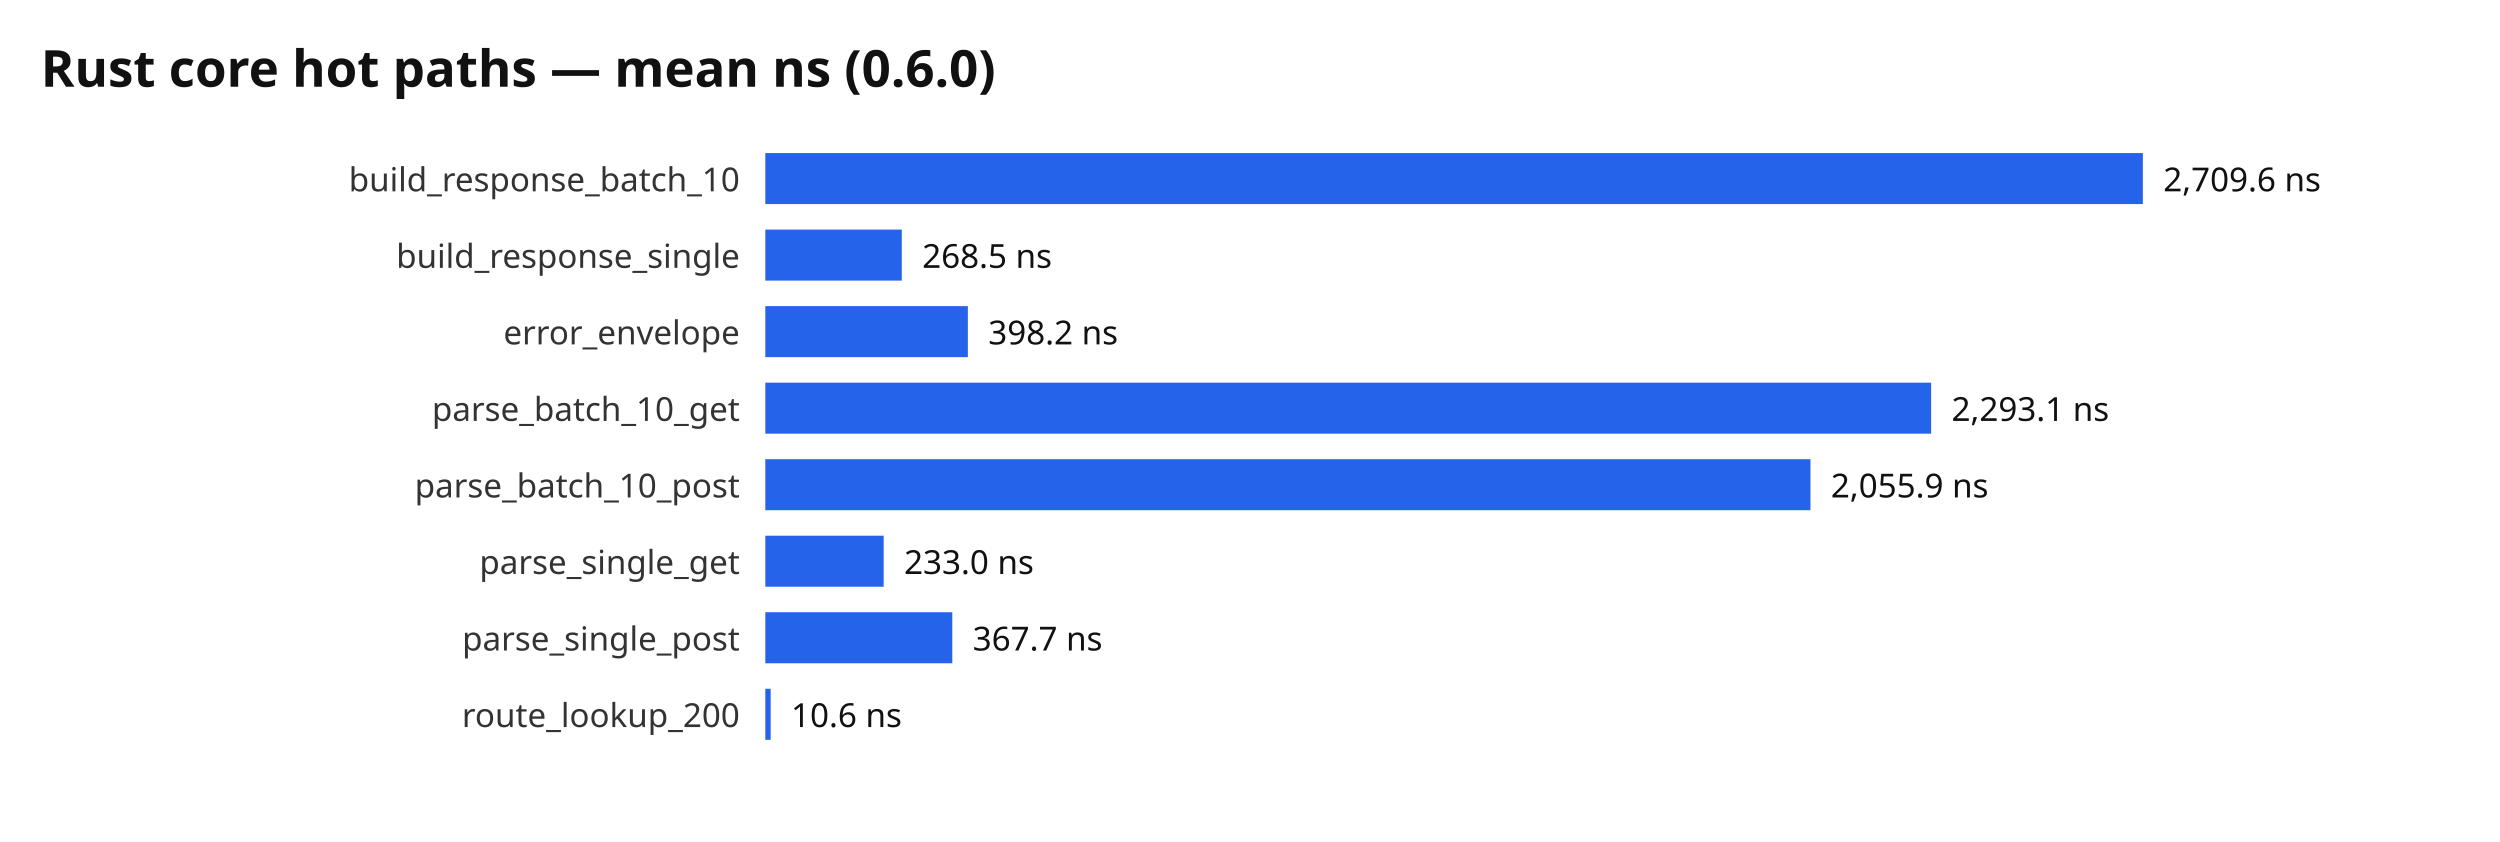
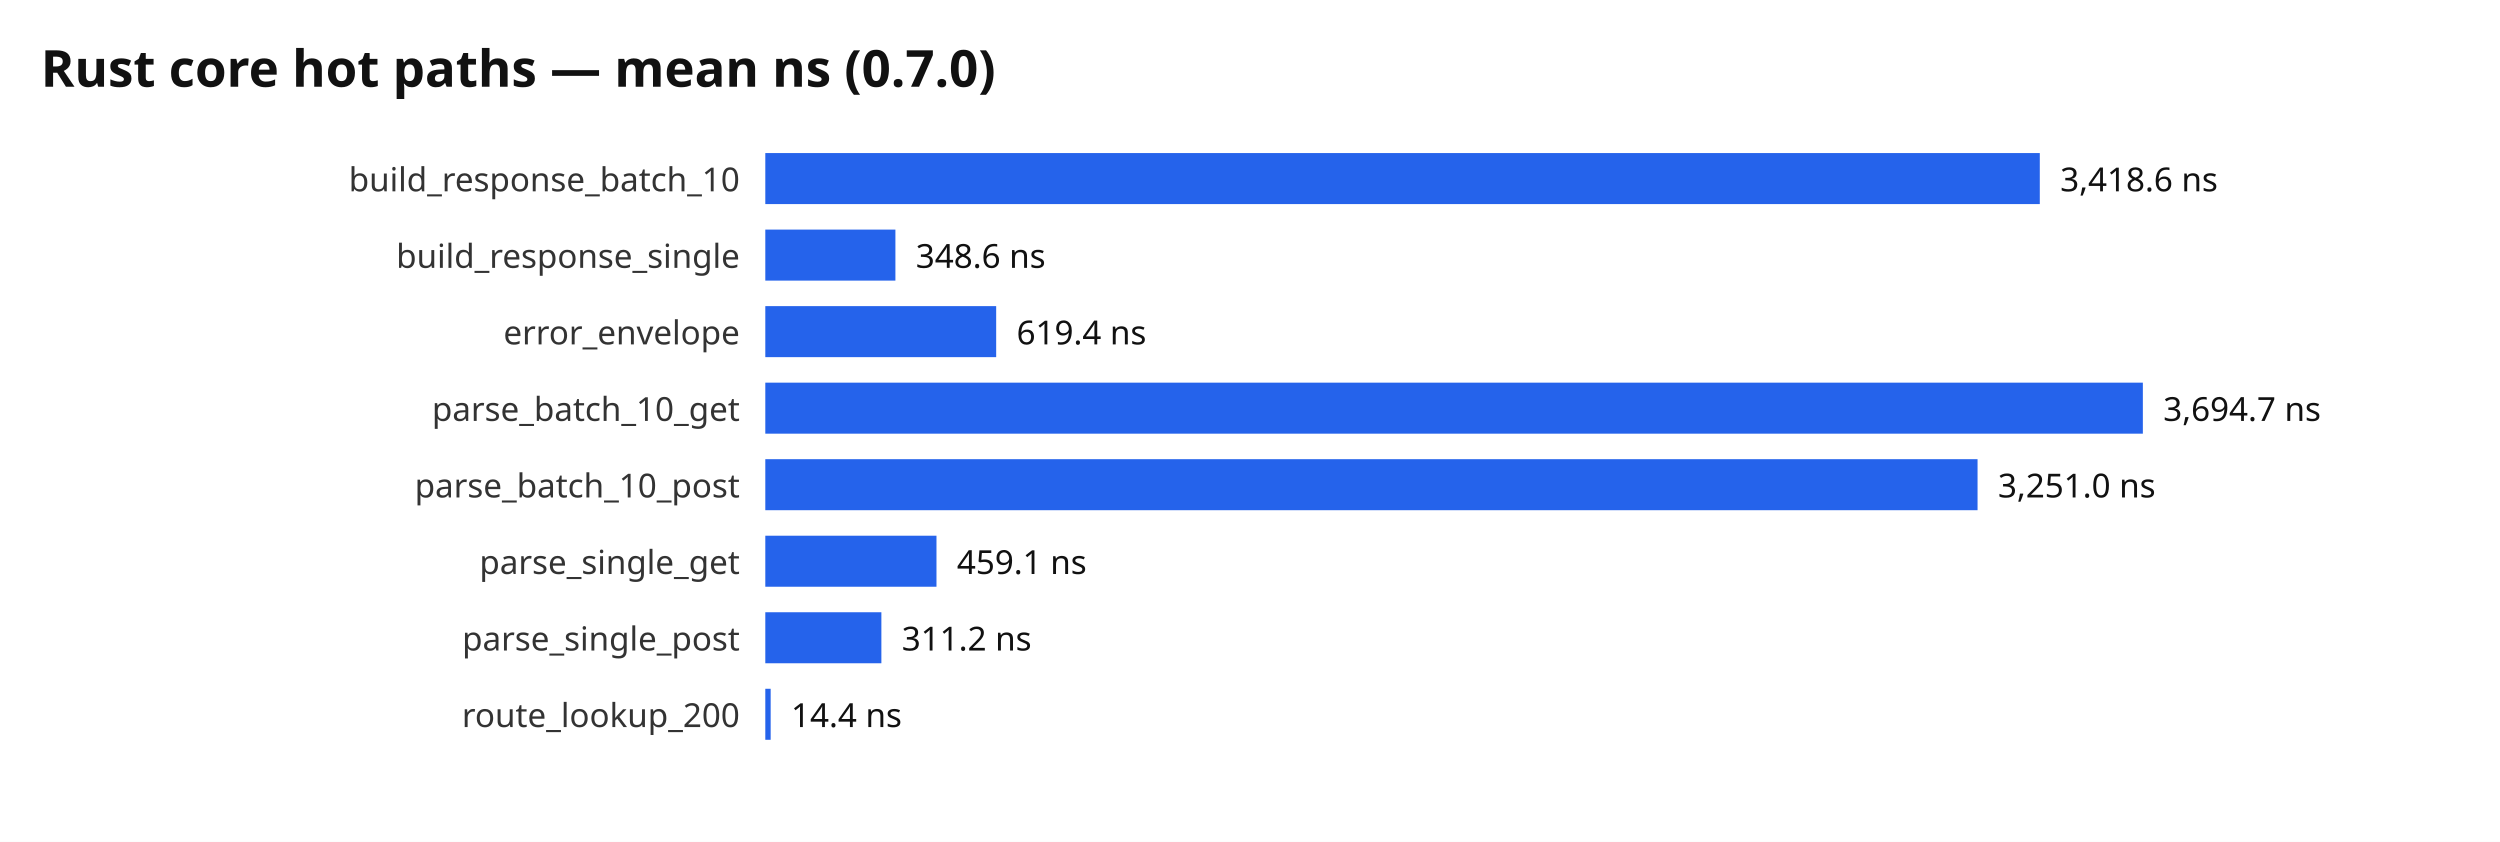
<svg xmlns="http://www.w3.org/2000/svg" width="980" height="330" viewBox="0 0 980 330" font-family="sans-serif">
  <rect width="980" height="330" fill="#ffffff" />
-   <text x="16" y="34" font-size="20" font-weight="bold" fill="#111">Rust core hot paths — mean ns (0.6.0)</text>
+   <text x="16" y="34" font-size="20" font-weight="bold" fill="#111">Rust core hot paths — mean ns (0.7.0)</text>
  <text x="290" y="75" font-size="13" text-anchor="end" fill="#333">build_response_batch_10</text>
-   <rect x="300" y="60" width="540.0" height="20" fill="#2563eb" />
-   <text x="848.0" y="75" font-size="13" fill="#111">2,709.6 ns</text>
+   <rect x="300" y="60" width="499.6" height="20" fill="#2563eb" />
+   <text x="807.6" y="75" font-size="13" fill="#111">3,418.6 ns</text>
  <text x="290" y="105" font-size="13" text-anchor="end" fill="#333">build_response_single</text>
-   <rect x="300" y="90" width="53.5" height="20" fill="#2563eb" />
-   <text x="361.5" y="105" font-size="13" fill="#111">268.5 ns</text>
+   <rect x="300" y="90" width="51.0" height="20" fill="#2563eb" />
+   <text x="359.0" y="105" font-size="13" fill="#111">348.6 ns</text>
  <text x="290" y="135" font-size="13" text-anchor="end" fill="#333">error_envelope</text>
-   <rect x="300" y="120" width="79.4" height="20" fill="#2563eb" />
-   <text x="387.4" y="135" font-size="13" fill="#111">398.2 ns</text>
+   <rect x="300" y="120" width="90.5" height="20" fill="#2563eb" />
+   <text x="398.5" y="135" font-size="13" fill="#111">619.4 ns</text>
  <text x="290" y="165" font-size="13" text-anchor="end" fill="#333">parse_batch_10_get</text>
-   <rect x="300" y="150" width="457.0" height="20" fill="#2563eb" />
-   <text x="765.0" y="165" font-size="13" fill="#111">2,293.1 ns</text>
+   <rect x="300" y="150" width="540.0" height="20" fill="#2563eb" />
+   <text x="848.0" y="165" font-size="13" fill="#111">3,694.7 ns</text>
  <text x="290" y="195" font-size="13" text-anchor="end" fill="#333">parse_batch_10_post</text>
-   <rect x="300" y="180" width="409.7" height="20" fill="#2563eb" />
-   <text x="717.7" y="195" font-size="13" fill="#111">2,055.9 ns</text>
+   <rect x="300" y="180" width="475.2" height="20" fill="#2563eb" />
+   <text x="783.2" y="195" font-size="13" fill="#111">3,251.0 ns</text>
  <text x="290" y="225" font-size="13" text-anchor="end" fill="#333">parse_single_get</text>
-   <rect x="300" y="210" width="46.4" height="20" fill="#2563eb" />
-   <text x="354.4" y="225" font-size="13" fill="#111">233.0 ns</text>
+   <rect x="300" y="210" width="67.1" height="20" fill="#2563eb" />
+   <text x="375.1" y="225" font-size="13" fill="#111">459.1 ns</text>
  <text x="290" y="255" font-size="13" text-anchor="end" fill="#333">parse_single_post</text>
-   <rect x="300" y="240" width="73.3" height="20" fill="#2563eb" />
-   <text x="381.3" y="255" font-size="13" fill="#111">367.7 ns</text>
+   <rect x="300" y="240" width="45.5" height="20" fill="#2563eb" />
+   <text x="353.5" y="255" font-size="13" fill="#111">311.2 ns</text>
  <text x="290" y="285" font-size="13" text-anchor="end" fill="#333">route_lookup_200</text>
  <rect x="300" y="270" width="2.1" height="20" fill="#2563eb" />
-   <text x="310.1" y="285" font-size="13" fill="#111">10.6 ns</text>
+   <text x="310.1" y="285" font-size="13" fill="#111">14.4 ns</text>
</svg>
